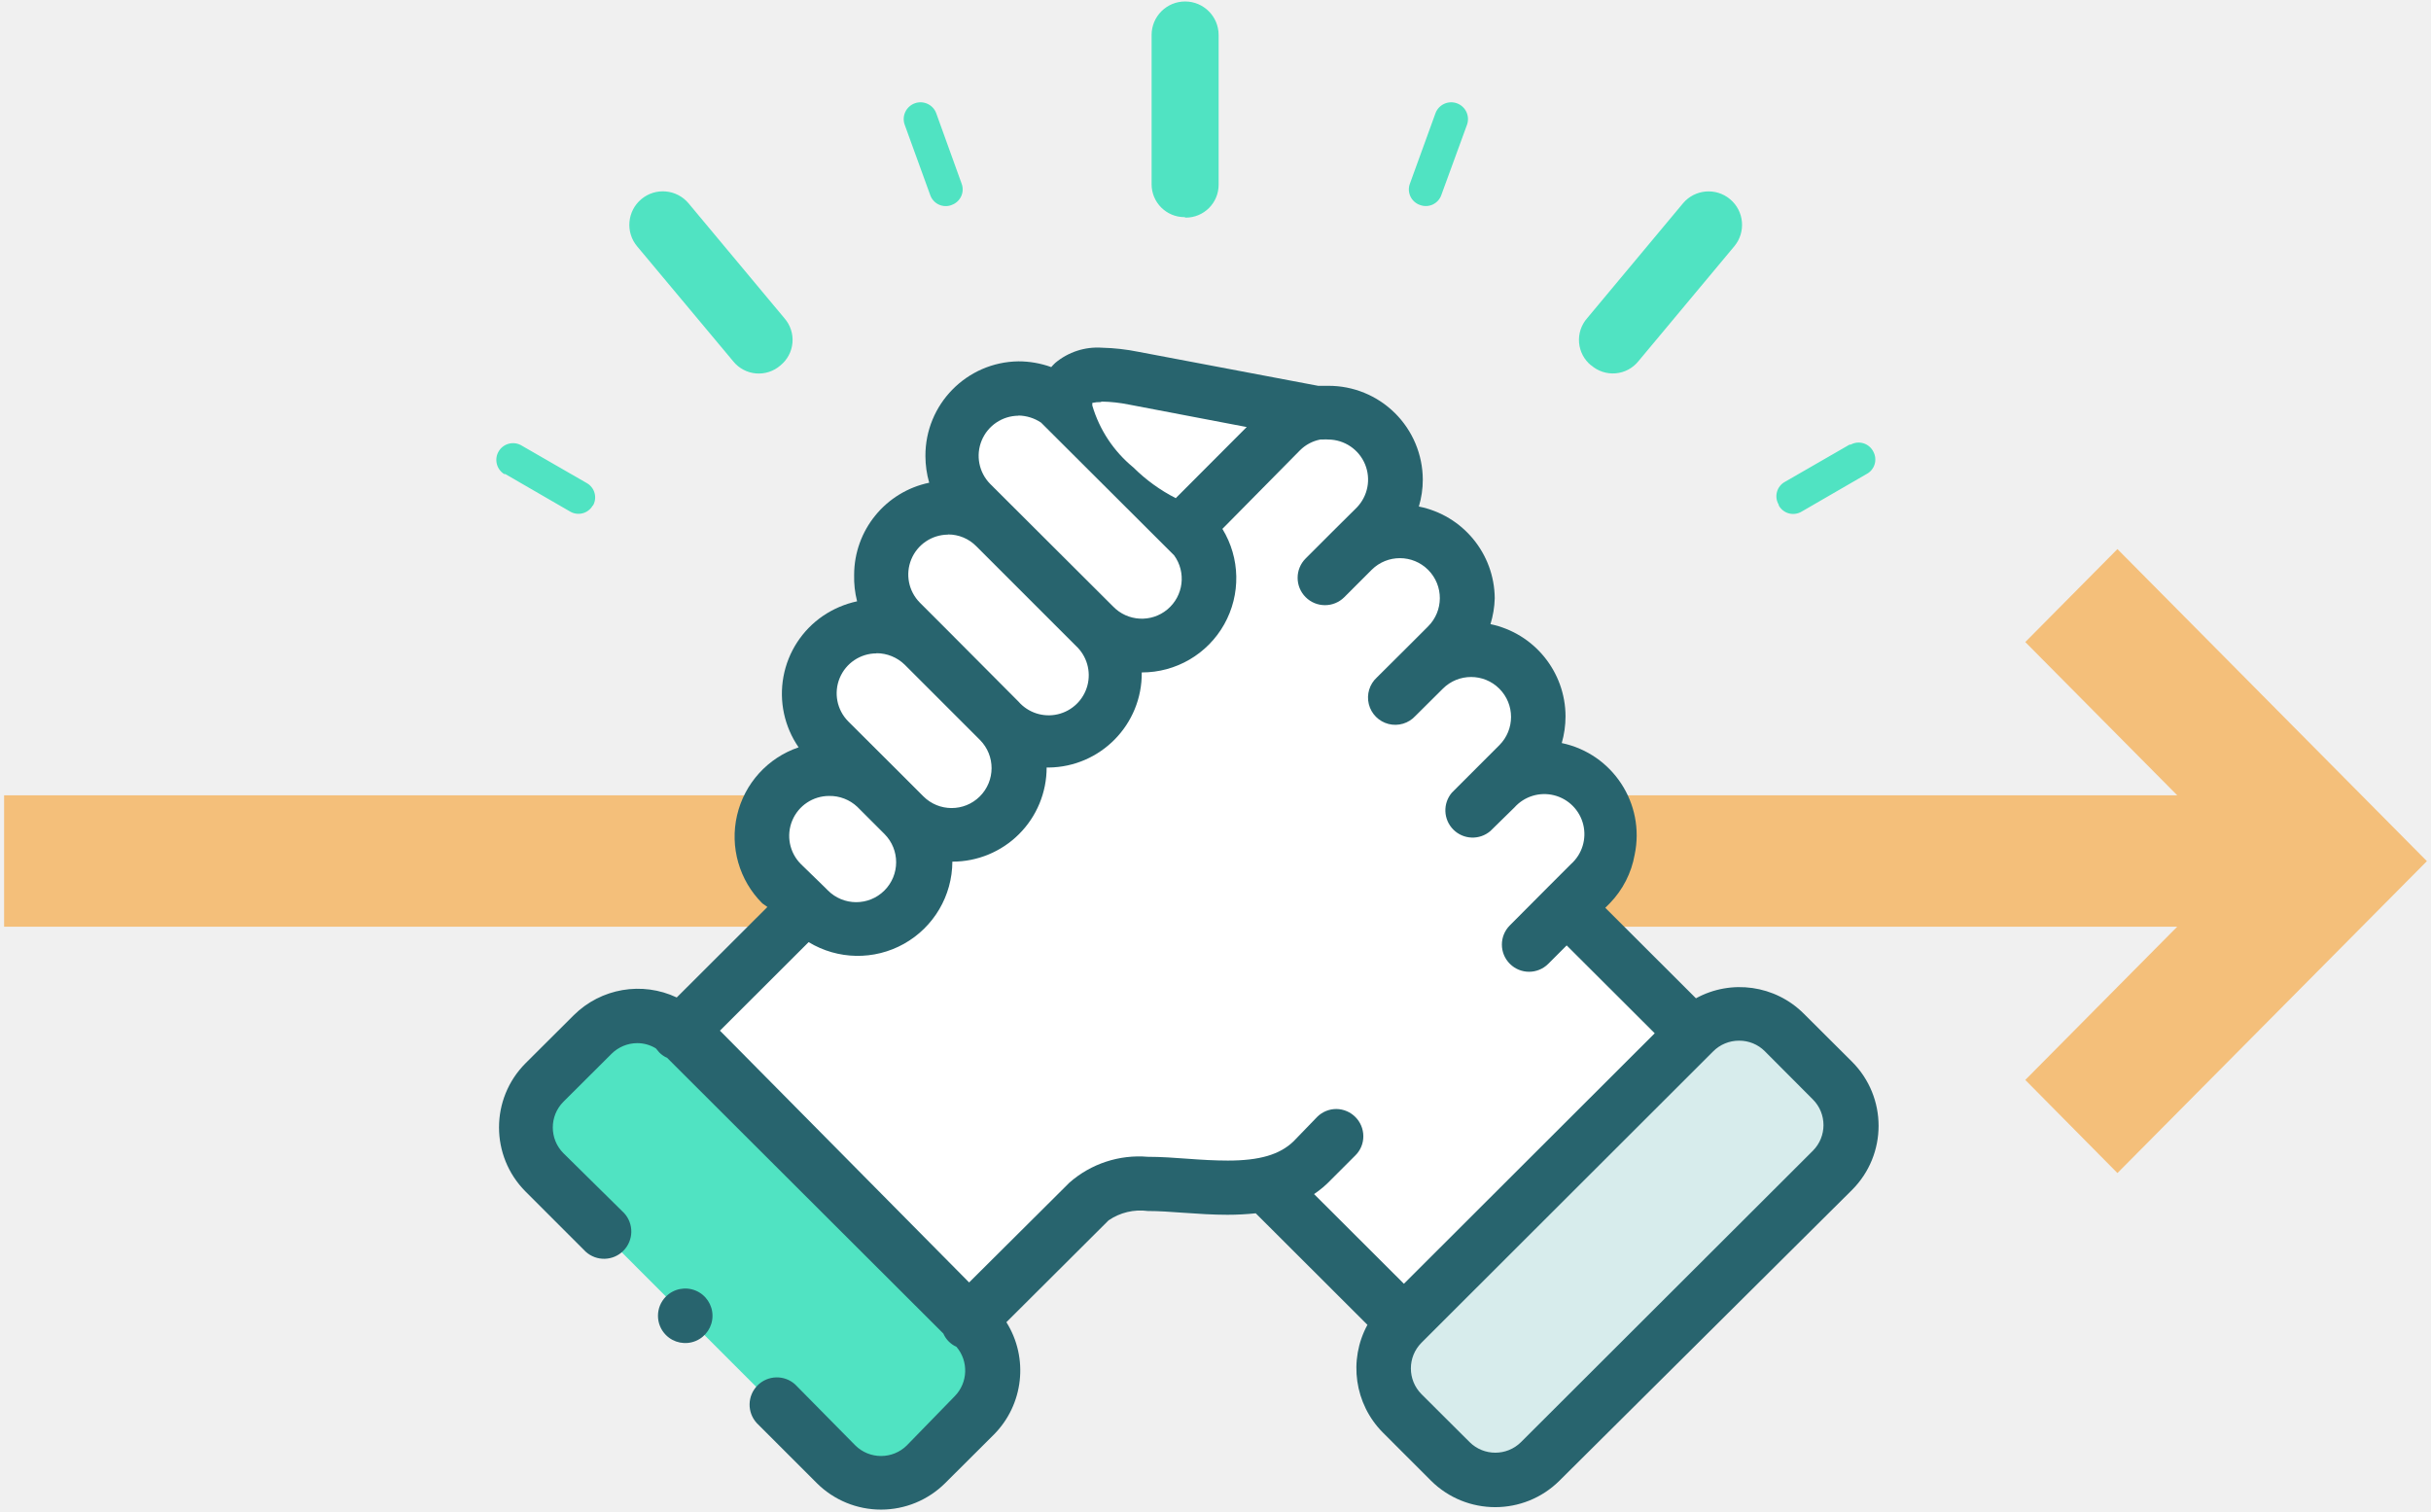
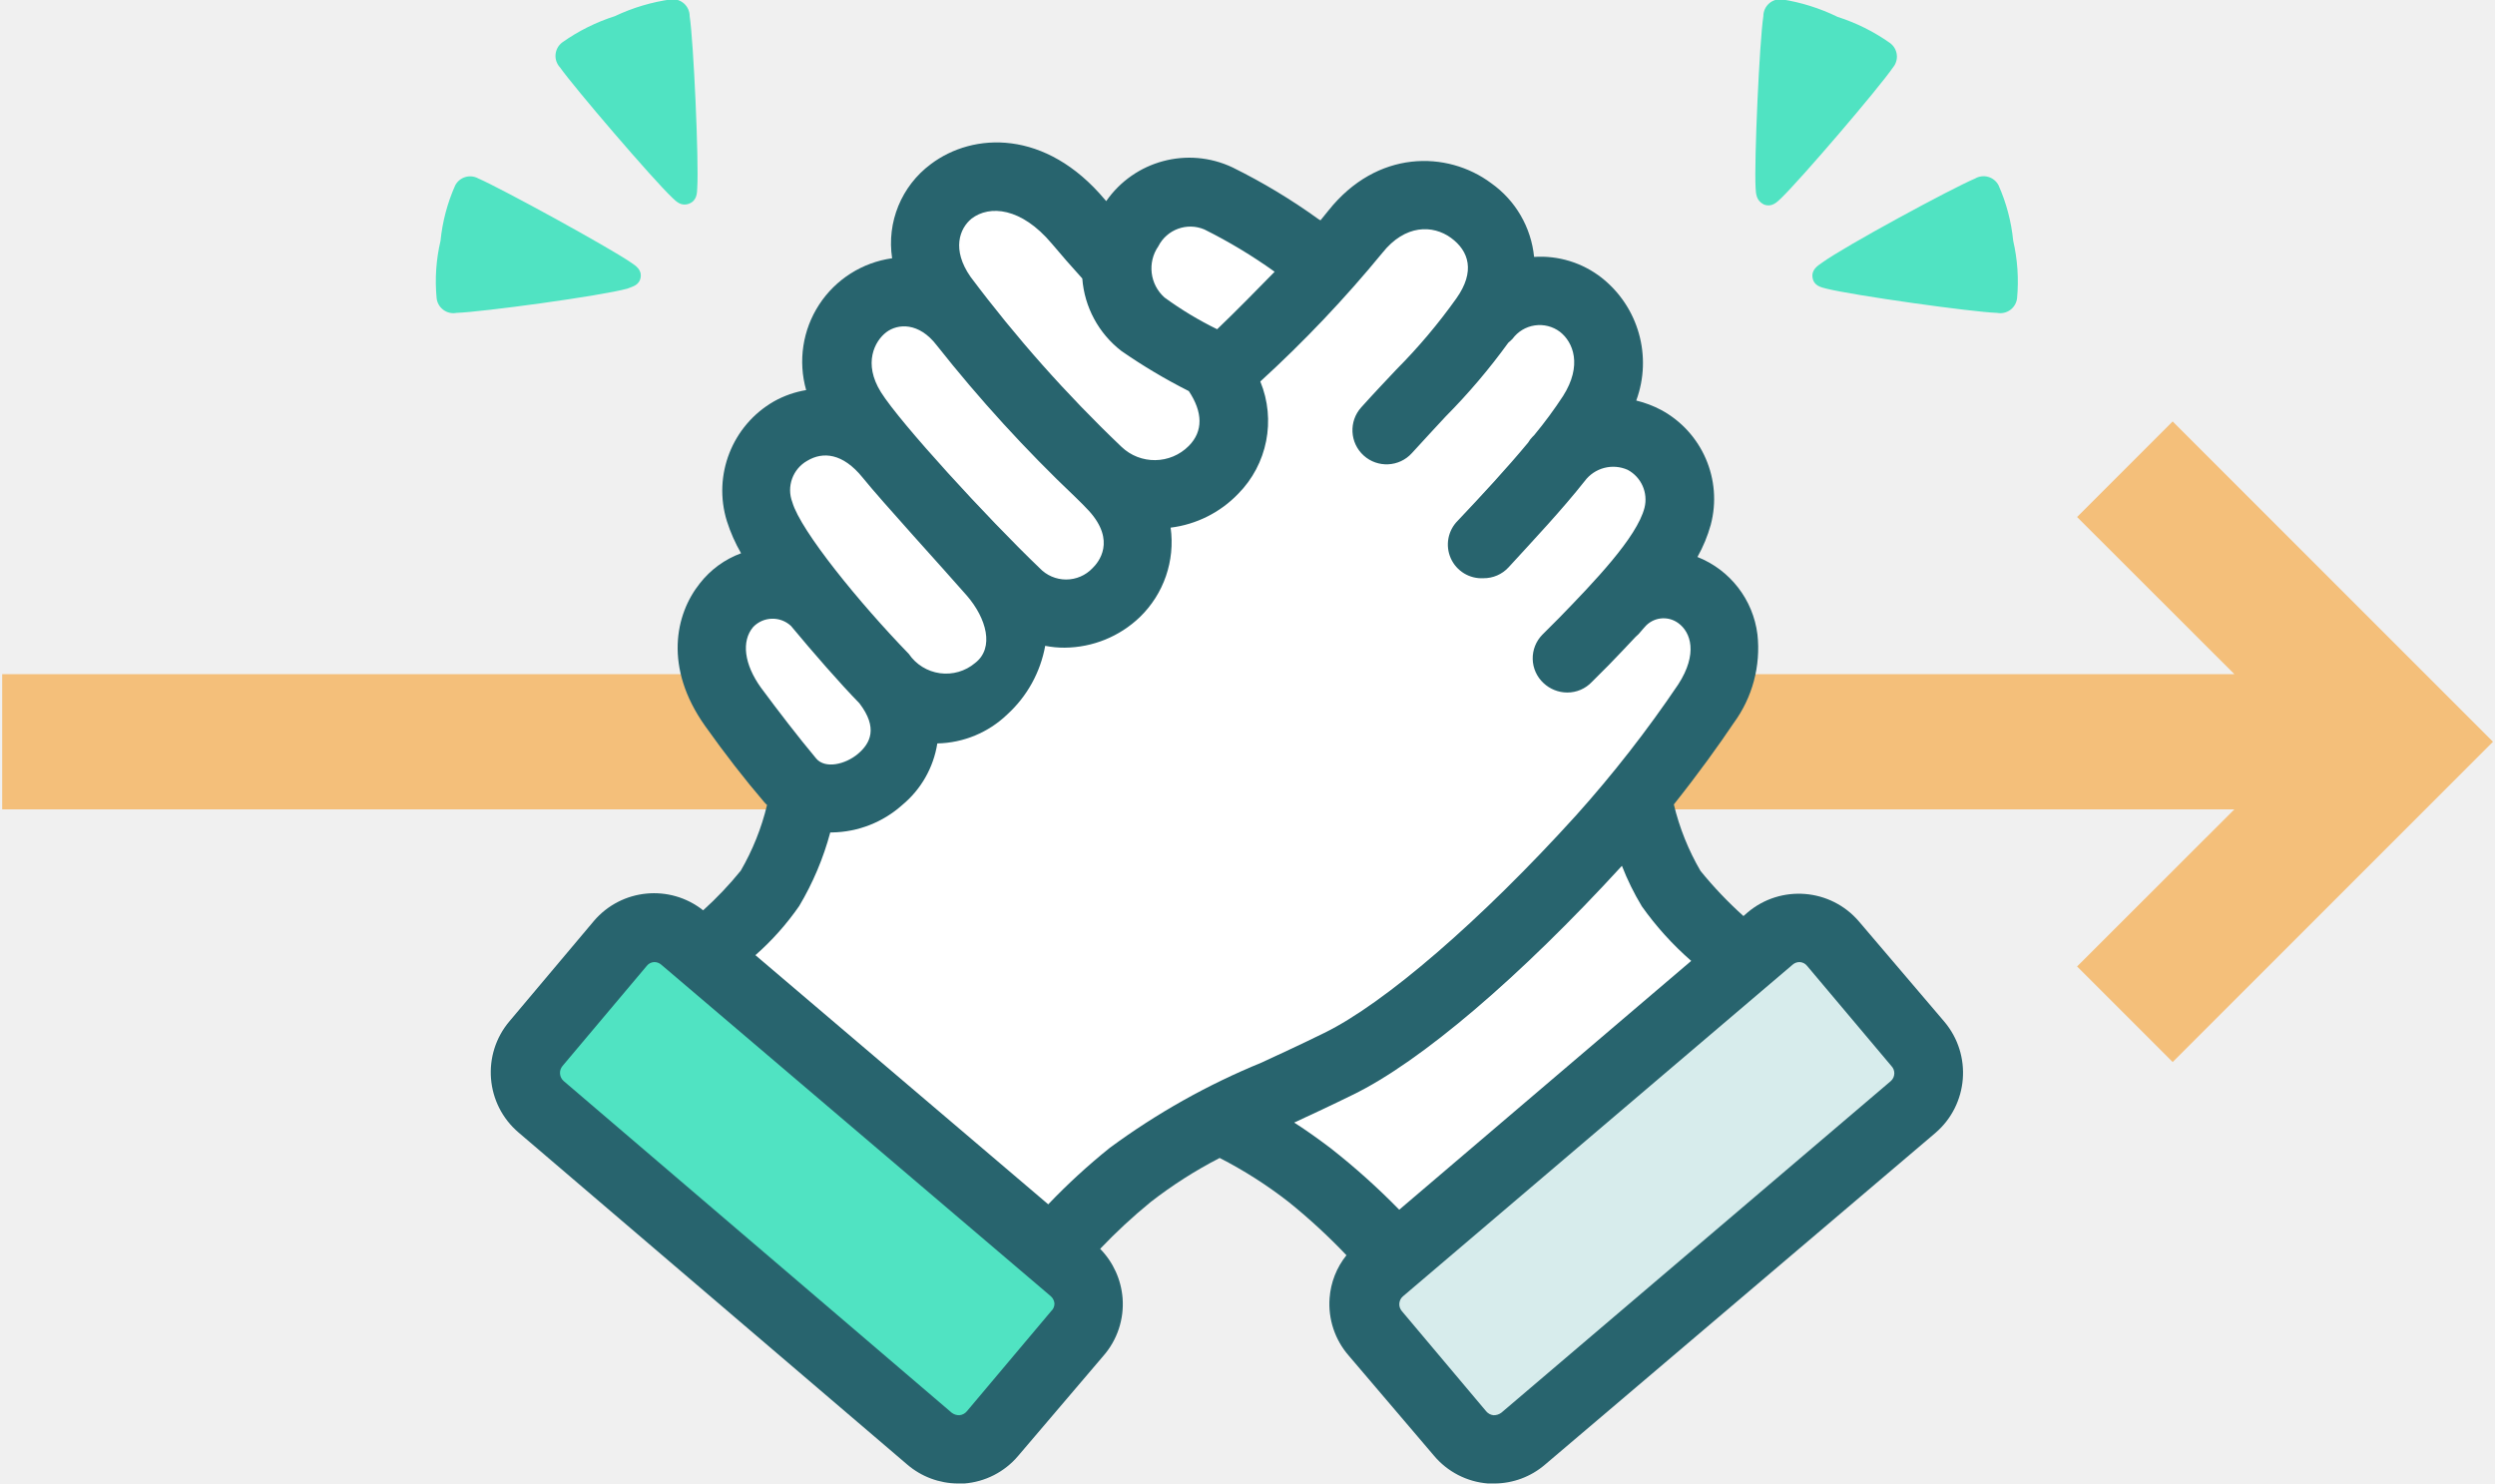
- <svg xmlns="http://www.w3.org/2000/svg" viewBox="0 0 148 92">
-   <path d="M147.75,52.43l-18.84-19-5.61,5.66,9.25,9.33H.25v8h132.3l-9.25,9.33,5.61,5.67Z" fill="#f4bf7a" />
-   <path d="M93.77,89l17.77-17.74a3.89,3.89,0,0,0,0-5.47l-2.93-2.92a3.88,3.88,0,0,0-5.48,0l-.08.07L85.44,80.5l-.08.08a3.87,3.87,0,0,0,0,5.47L88.29,89a3.78,3.78,0,0,0,1,.73h3.48a3.78,3.78,0,0,0,1-.73" fill="#d7ecec" />
-   <path d="M51.61,89.7h3.47a3.78,3.78,0,0,0,1-.73L59,86.05a3.87,3.87,0,0,0,0-5.47l-.08-.08L41.32,62.91l-.08-.08a3.9,3.9,0,0,0-5.48,0l-2.92,2.93a3.87,3.87,0,0,0,0,5.47L50.6,89a4,4,0,0,0,1,.73" fill="#50e3c2" />
-   <path d="M53.64,91.91a5.53,5.53,0,0,1-3.91-1.61l-3.66-3.66a1.66,1.66,0,0,1,2.34-2.35L52.07,88a2.23,2.23,0,0,0,3.14,0L58.13,85a2.23,2.23,0,0,0,.1-3,1.58,1.58,0,0,1-.8-.81L40.62,64.41a1.58,1.58,0,0,1-.48-.33l-.21-.25a2.16,2.16,0,0,0-1.14-.32,2.23,2.23,0,0,0-1.56.65L34.3,67.08a2.22,2.22,0,0,0,0,3.13L38,73.86a1.66,1.66,0,0,1-2.34,2.35L32,72.55a5.53,5.53,0,0,1,0-7.82l2.93-2.92a5.54,5.54,0,0,1,6.27-1.08l5.52-5.51L46.41,55a5.74,5.74,0,0,1,2.21-9.5,5.74,5.74,0,0,1,1.48-8,5.91,5.91,0,0,1,2.08-.89A5.87,5.87,0,0,1,52,35a5.74,5.74,0,0,1,4.57-5.61,5.93,5.93,0,0,1-.23-1.62A5.74,5.74,0,0,1,62,22h0a5.86,5.86,0,0,1,2,.35,3.07,3.07,0,0,1,.25-.26,4,4,0,0,1,2.84-.92,12.68,12.68,0,0,1,2.22.25l10.94,2.07c.2,0,.41,0,.61,0a5.73,5.73,0,0,1,5.76,5.71,5.66,5.66,0,0,1-.24,1.64A5.74,5.74,0,0,1,91,36.42,5.85,5.85,0,0,1,90.74,38a5.75,5.75,0,0,1,4.57,5.62,5.93,5.93,0,0,1-.23,1.62,5.74,5.74,0,0,1,4.44,6.79A5.66,5.66,0,0,1,98,55l-.27.27,5.52,5.51a5.53,5.53,0,0,1,6.57.94l2.93,2.92a5.52,5.52,0,0,1,0,7.81L94.94,90.15a5.55,5.55,0,0,1-7.82,0l-2.93-2.93a5.55,5.55,0,0,1-.94-6.56l-6.8-6.79a16.51,16.51,0,0,1-1.72.09c-.91,0-1.79-.06-2.64-.12s-1.52-.11-2.21-.11a3.42,3.42,0,0,0-2.39.57l0,0-6.22,6.2a5.54,5.54,0,0,1-.77,6.85L57.54,90.3A5.53,5.53,0,0,1,53.64,91.91Zm52.23-28.55a2.21,2.21,0,0,0-1.57.65L86.54,81.75a2.22,2.22,0,0,0,0,3.13l2.93,2.92a2.22,2.22,0,0,0,3.13,0l17.77-17.74a2.21,2.21,0,0,0,0-3.12L107.44,64A2.19,2.19,0,0,0,105.87,63.36ZM40.54,78.94a1.66,1.66,0,0,0,0,2.34h0a1.66,1.66,0,1,0,0-2.34h0" fill="#28646e" />
-   <path d="M57.93,12.48a1,1,0,0,0,.61-1.31L57,6.9a1,1,0,0,0-1.92.7l1.55,4.27a1,1,0,0,0,1.31.61M36.09,30.8a1,1,0,0,0-.37-1.39h0l-3.94-2.27a1,1,0,1,0-1.09,1.72l.07,0,3.94,2.28a1,1,0,0,0,1.39-.37h0m72.2,0a1,1,0,0,0,1.39.38h0l3.94-2.28a1,1,0,0,0,.43-1.37,1,1,0,0,0-1.38-.43l-.07,0-3.94,2.27a1,1,0,0,0-.37,1.39M86.45,12.48a1,1,0,0,0,1.3-.61L89.31,7.6a1,1,0,1,0-1.92-.7l-1.55,4.27a1,1,0,0,0,.61,1.31m10.42,9.76A2,2,0,0,0,99.74,22l5.84-7a2,2,0,0,0-3.12-2.62l-5.84,7a2,2,0,0,0,.25,2.87m-49.36,0a2,2,0,0,0,.25-2.87l-5.84-7A2,2,0,0,0,38.79,15l5.85,7a2,2,0,0,0,2.87.25m24.68-9a2,2,0,0,0,2-2h0V2.13a2,2,0,0,0-4.08,0v9.09a2,2,0,0,0,2,2" fill="#50e3c2" />
-   <path d="M81.36,67.52A1.66,1.66,0,0,1,83,69.18a1.62,1.62,0,0,1-.49,1.17l-1.47,1.47A6.18,6.18,0,0,1,80,72.7l5.47,5.46,15.27-15.25-5.36-5.35-1.12,1.12a1.65,1.65,0,1,1-2.34-2.34l2.28-2.29h0l1.44-1.44a2.44,2.44,0,1,0-3.44-3.45h0L90.73,50.6a1.66,1.66,0,0,1-2.34-2.34l2.89-2.89a2.43,2.43,0,0,0-3.44-3.44l-1.67,1.66a1.66,1.66,0,1,1-2.34-2.35h0l1.66-1.65,1.45-1.45a2.43,2.43,0,0,0-3.43-3.45l-.22.22-1.45,1.45A1.66,1.66,0,0,1,79.49,34l1.66-1.66,0,0,1.44-1.43a2.44,2.44,0,0,0-1.72-4.15,1.87,1.87,0,0,0-.34,0l-.15,0a2.39,2.39,0,0,0-1.24.66L74.42,32.2a5.74,5.74,0,0,1-4.91,8.74h0a5.73,5.73,0,0,1-5.67,5.79h-.12v0a5.73,5.73,0,0,1-5.74,5.73h0v0a5.76,5.76,0,0,1-8.75,4.9l-5.4,5.39L59,78.08,65.11,72a6.41,6.41,0,0,1,4.77-1.57c.8,0,1.64.06,2.44.12s1.64.11,2.43.11c1.93,0,3.16-.36,4-1.17L80.19,68A1.65,1.65,0,0,1,81.36,67.52ZM50.48,48.46a2.43,2.43,0,0,0-1.72,4.15L50.19,54h0l.21.21a2.43,2.43,0,0,0,3.45-3.43l-1.66-1.66A2.44,2.44,0,0,0,50.48,48.46Zm2.88-8.68a2.43,2.43,0,0,0-1.72,4.14l2.91,2.9,1.66,1.66a2.43,2.43,0,0,0,3.45-3.43l-4.58-4.58a2.46,2.46,0,0,0-1.72-.7Zm4.34-7.23A2.43,2.43,0,0,0,56,36.69l1.43,1.43,0,0L62,42.71a2.44,2.44,0,1,0,3.5-3.39l-.06-.06-6-6a2.4,2.4,0,0,0-1.72-.72ZM62,25.31a2.44,2.44,0,0,0-1.72,4.15l7.48,7.46a2.43,2.43,0,0,0,3.72-3.11l-8.1-8.08A2.53,2.53,0,0,0,62,25.3Zm5-.83a2.07,2.07,0,0,0-.5.05v.16A7.67,7.67,0,0,0,69,28.46a10.31,10.31,0,0,0,2.58,1.87L75.9,26l-7.18-1.37a9,9,0,0,0-1.64-.18Z" fill="#fff" />
+ <svg xmlns="http://www.w3.org/2000/svg" viewBox="0 0 148 88">
+   <polygon points="147.88 44 128.88 25 123.21 30.67 132.54 39.99 0.13 39.99 0.13 48.01 132.54 48.01 123.21 57.33 128.88 63 147.88 44" fill="#f4bf7a" fill-rule="evenodd" />
+   <path d="M110.27,54.66a4.7,4.7,0,0,0-6.61-.53l-.24.21a23.61,23.61,0,0,1-2.55-2.68,14.57,14.57,0,0,1-1.58-3.94c1.48-1.86,2.69-3.55,3.55-4.83a7.5,7.5,0,0,0,1.41-5.25,5.7,5.7,0,0,0-3.56-4.6,8.59,8.59,0,0,0,.79-1.91,6,6,0,0,0-2.94-6.81,6.38,6.38,0,0,0-1.48-.56A6.44,6.44,0,0,0,95,16.47a5.88,5.88,0,0,0-4-1.23,6.09,6.09,0,0,0-2.54-4.37c-2.61-1.95-6.78-2-9.66,1.62l-.47.58L78.21,13a35.67,35.67,0,0,0-5.1-3.07,6,6,0,0,0-7.49,2l-.08-.09c-3.51-4.19-7.82-4-10.33-2.1a5.85,5.85,0,0,0-2.29,5.58,6.19,6.19,0,0,0-5.1,7.82,5.89,5.89,0,0,0-1.91.67,6.11,6.11,0,0,0-2.79,7.11,9.73,9.73,0,0,0,.84,1.9,5.5,5.5,0,0,0-2.45,1.79c-1.46,1.83-2.14,5,.32,8.46,1.18,1.66,2.33,3.14,3.5,4.51a1.37,1.37,0,0,0,.17.17,14.46,14.46,0,0,1-1.56,3.9A21,21,0,0,1,41.71,54a4.69,4.69,0,0,0-6.48.63l-5,5.94a4.69,4.69,0,0,0,.53,6.61L53.82,86.88a4.66,4.66,0,0,0,3,1.12l.38,0a4.65,4.65,0,0,0,3.19-1.63l5.06-5.94A4.66,4.66,0,0,0,66.59,77a4.71,4.71,0,0,0-1.33-2.92,32.56,32.56,0,0,1,3-2.78,26.23,26.23,0,0,1,4.09-2.61,25.85,25.85,0,0,1,4.09,2.61,35.24,35.24,0,0,1,3.43,3.16,4.58,4.58,0,0,0-1,2.54A4.66,4.66,0,0,0,80,80.41l5.06,5.94A4.65,4.65,0,0,0,88.27,88l.38,0a4.63,4.63,0,0,0,3-1.12h0L114.8,67.21a4.7,4.7,0,0,0,.53-6.61Z" fill="#28646e" />
+   <path d="M65.83,68.09a37.61,37.61,0,0,0-3.65,3.35L44.81,56.66a16.07,16.07,0,0,0,2.6-2.92,17.26,17.26,0,0,0,1.84-4.36h.12a6.39,6.39,0,0,0,4.14-1.62,5.94,5.94,0,0,0,2.09-3.66h0a6.17,6.17,0,0,0,4.15-1.72A7.25,7.25,0,0,0,62,38.31a5.67,5.67,0,0,0,1.15.11,6.51,6.51,0,0,0,4.46-1.81,6.19,6.19,0,0,0,1.83-5.31,6.7,6.7,0,0,0,4-2,6.15,6.15,0,0,0,1.32-6.67A73.41,73.41,0,0,0,82,15c1.35-1.7,3-1.67,4.07-.89s1.45,2,.32,3.59a33.53,33.53,0,0,1-3.56,4.22c-.6.64-1.28,1.35-2.08,2.24a2,2,0,0,0,3,2.72c.77-.85,1.43-1.55,2-2.17a37.2,37.2,0,0,0,3.72-4.38,2.73,2.73,0,0,0,.25-.23,2,2,0,0,1,2.81-.42c.8.62,1.34,2,.19,3.81A25.56,25.56,0,0,1,91,25.82a.94.94,0,0,0-.1.1,1.59,1.59,0,0,0-.25.33c-1.26,1.52-2.75,3.13-4.17,4.63A2,2,0,0,0,88,34.3a2,2,0,0,0,1.48-.64C91,32,92.65,30.25,94,28.54a2.11,2.11,0,0,1,2.55-.67,2,2,0,0,1,1,2.25c-.45,1.76-3,4.41-5.06,6.53l-1,1a2,2,0,0,0,.07,2.87,2.06,2.06,0,0,0,1.4.56,2,2,0,0,0,1.47-.63l1-1c.53-.55,1.07-1.11,1.59-1.67a2.13,2.13,0,0,0,.33-.34l.11-.13.09-.1a1.47,1.47,0,0,1,2-.25c.75.54,1.18,1.82,0,3.64a71.62,71.62,0,0,1-6.07,7.78c-5.62,6.2-11.35,11.15-14.94,12.9-1.34.66-2.54,1.21-3.7,1.75A42,42,0,0,0,65.83,68.09ZM83,71.76,100.32,57a18.44,18.44,0,0,1-2.93-3.24,15.59,15.59,0,0,1-1.18-2.4c-6,6.55-11.92,11.63-16,13.6-1.24.61-2.4,1.15-3.44,1.63.75.48,1.47,1,2.16,1.52A41.55,41.55,0,0,1,83,71.76ZM69.08,17.65a20.67,20.67,0,0,0,3.12,1.88c1.14-1.09,2.37-2.35,3.41-3.41a30.38,30.38,0,0,0-4.17-2.51,2.13,2.13,0,0,0-2.73,1A2.31,2.31,0,0,0,69.08,17.65ZM57.57,16.42A81.14,81.14,0,0,0,66.52,26.5a2.85,2.85,0,0,0,4-.05c.86-.87.83-2,0-3.25a33.35,33.35,0,0,1-4-2.38,6,6,0,0,1-2.32-4.3c-.66-.73-1.25-1.4-1.81-2.07-1.81-2.15-3.69-2.3-4.76-1.48C56.92,13.55,56.44,14.8,57.57,16.42Zm-5.31,6.85c1.15,1.83,6.27,7.42,9.41,10.43a2.16,2.16,0,0,0,3.14,0c.36-.35,1.4-1.61-.21-3.39-.1-.12-.64-.66-.81-.82a85.52,85.52,0,0,1-8.22-9c-1.06-1.39-2.32-1.3-3-.78S51.18,21.55,52.26,23.27ZM47,29.79c.49,1.7,4,6,6.91,9a2.67,2.67,0,0,0,3.93.54c1.17-.9.67-2.66-.49-4-1.44-1.65-5-5.54-6.18-7s-2.36-1.55-3.28-1A2,2,0,0,0,47,29.79ZM48.42,45c.53.62,1.72.35,2.47-.28s1.2-1.55.09-3c-1.16-1.19-2.74-3-4.06-4.59a1.6,1.6,0,0,0-2.24.06c-.72.85-.53,2.22.45,3.59C46.25,42.29,47.32,43.68,48.42,45Z" fill="#fff" />
+   <path d="M104.14,11.15c-.09-1.63.23-8.71.46-10.19a1,1,0,0,1,1.09-1A11.6,11.6,0,0,1,109,1a11.39,11.39,0,0,1,3.11,1.55A1,1,0,0,1,112.29,4c-.85,1.24-5.47,6.64-6.66,7.78-.24.23-.54.53-1,.35h0C104.17,11.9,104.16,11.48,104.14,11.15Zm15.28,3.13a10.7,10.7,0,0,0-.87-3.29,1,1,0,0,0-1.39-.4c-1.4.59-7.71,4-9.09,5-.27.19-.63.42-.55.89h0c.08.47.49.56.81.64,1.59.4,8.63,1.39,10.14,1.44a1,1,0,0,0,1.18-.87A10.78,10.78,0,0,0,119.42,14.28ZM39.88,11.73c.24.23.53.53,1,.35h0c.45-.18.47-.6.48-.93.1-1.63-.22-8.71-.45-10.19a1,1,0,0,0-1.09-1,11.52,11.52,0,0,0-3.35,1,11.39,11.39,0,0,0-3.11,1.55A1,1,0,0,0,33.22,4C34.06,5.19,38.68,10.59,39.88,11.73ZM38,16.47h0c.08-.47-.28-.7-.56-.89-1.37-.94-7.68-4.39-9.08-5A1,1,0,0,0,27,11a10.7,10.7,0,0,0-.87,3.29,10.48,10.48,0,0,0-.23,3.4,1,1,0,0,0,1.18.87c1.5-.05,8.55-1,10.14-1.44C37.5,17,37.91,16.94,38,16.47ZM62.55,77.32a.65.65,0,0,0-.22-.43L39.22,57.22a.62.62,0,0,0-.42-.15h0a.59.59,0,0,0-.43.22l-5,5.94a.64.64,0,0,0,.07.9L56.45,83.8a.72.72,0,0,0,.46.15.65.65,0,0,0,.44-.23l5-5.94A.6.6,0,0,0,62.55,77.32Z" fill="#50e3c2" />
+   <path d="M112.17,64.12,89.06,83.8h0a.74.74,0,0,1-.47.15.65.65,0,0,1-.43-.23l-5-5.94a.62.62,0,0,1,.07-.89l23.11-19.67a.61.61,0,0,1,.41-.15h0a.59.59,0,0,1,.44.22l5,5.94A.62.62,0,0,1,112.17,64.12Z" fill="#d7ecec" />
</svg>
